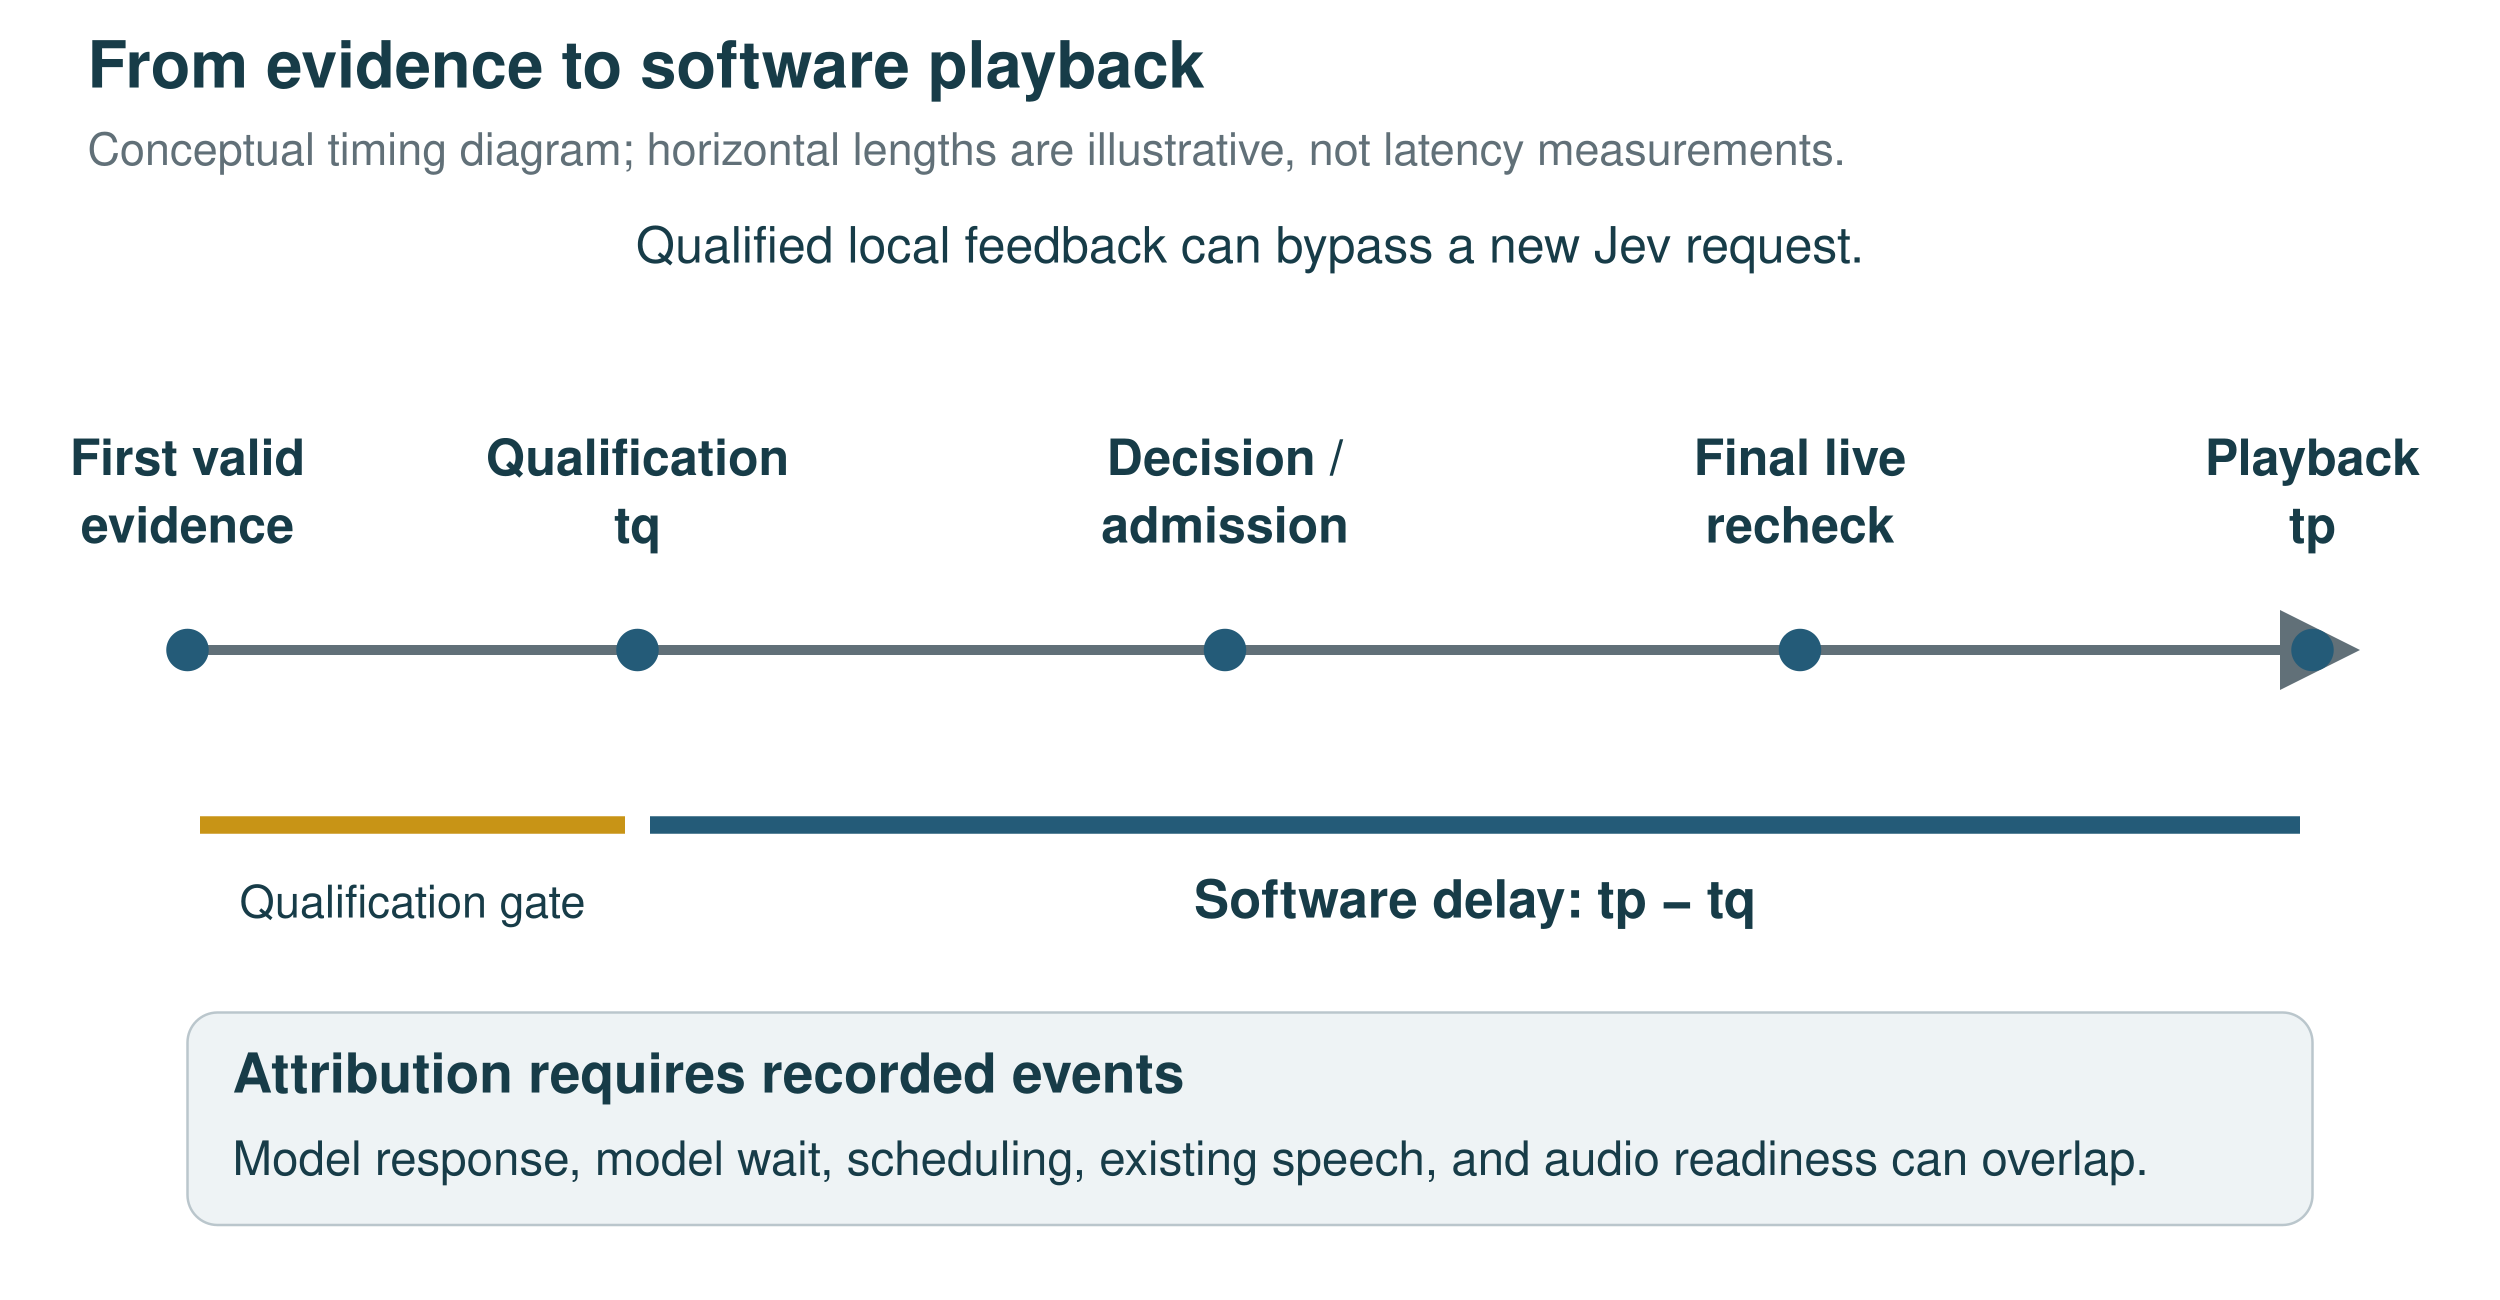
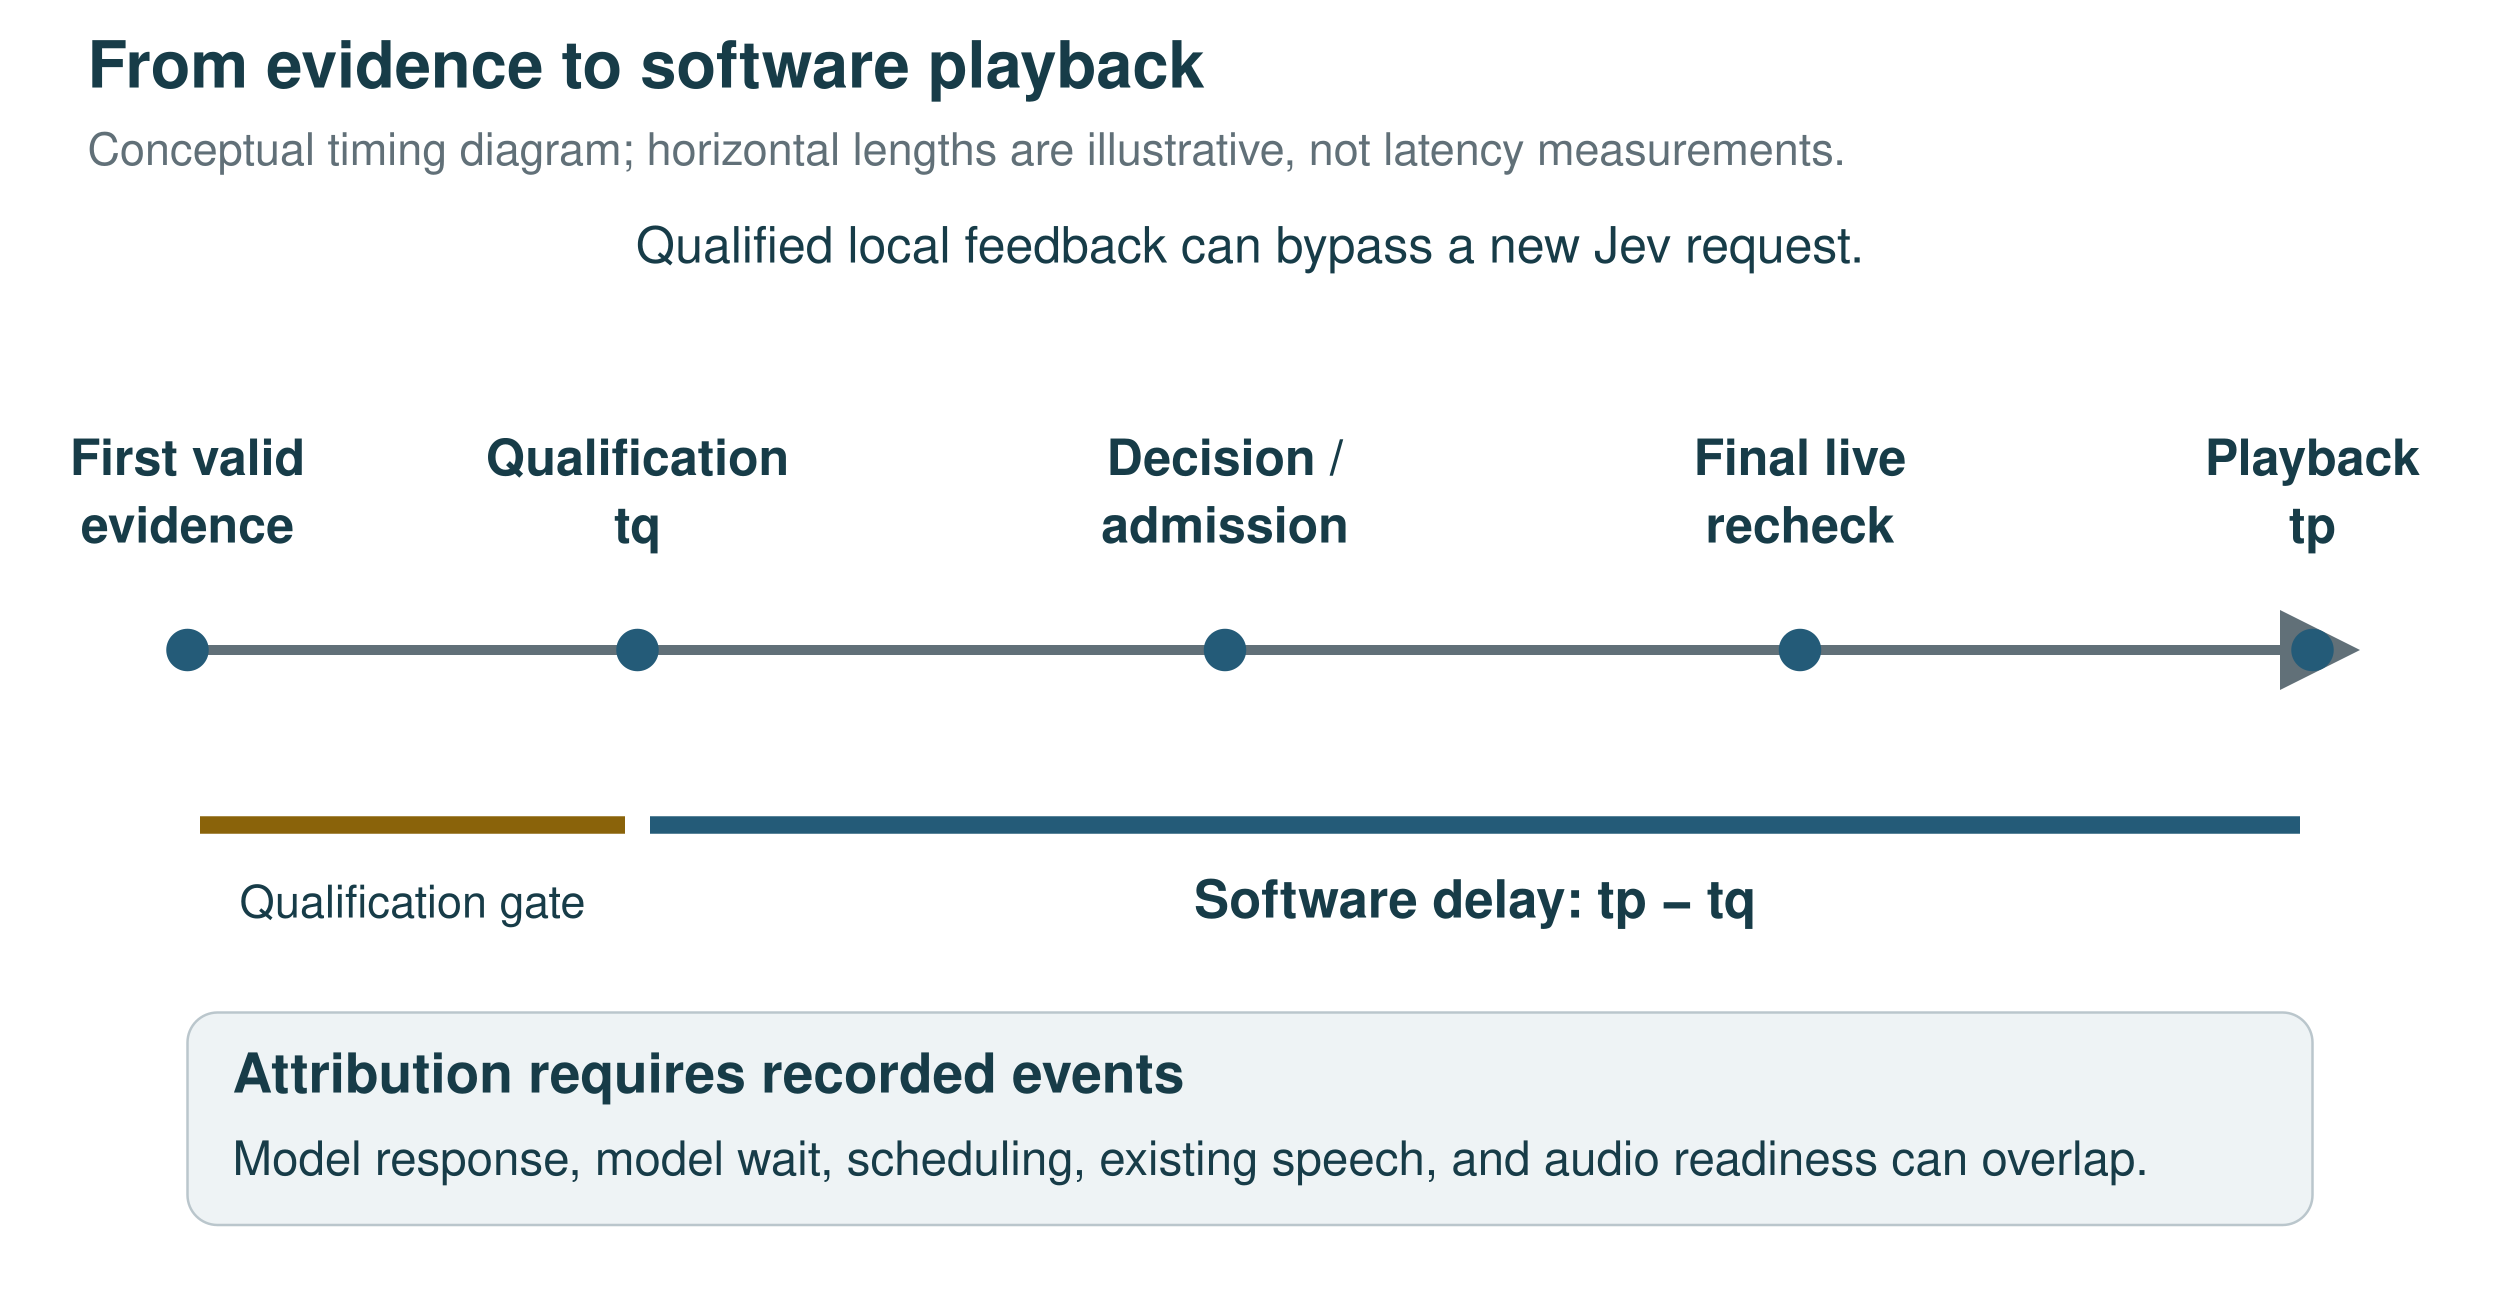
<svg xmlns="http://www.w3.org/2000/svg" width="1000" height="520" viewBox="0 0 1000 520">
  <defs>
    <marker id="a" markerWidth="8" markerHeight="8" refX="7" refY="4" orient="auto">
      <path d="M0 0L8 4L0 8Z" fill="#617078" />
    </marker>
  </defs>
  <rect width="1000" height="100%" fill="white" />
  <text x="35" y="35.0" text-anchor="start" font-family="Helvetica,Arial,sans-serif" font-size="26" font-weight="bold" fill="#173c48">From evidence to software playback</text>
  <text x="35" y="66.0" text-anchor="start" font-family="Helvetica,Arial,sans-serif" font-size="18" font-weight="normal" fill="#617078">Conceptual timing diagram; horizontal lengths are illustrative, not latency measurements.</text>
  <line x1="75" y1="260" x2="940" y2="260" stroke="#617078" stroke-width="4" marker-end="url(#a)" />
  <circle cx="75" cy="260" r="7" fill="#245b78" stroke="#245b78" stroke-width="3" />
  <text x="75" y="190.0" text-anchor="middle" font-family="Helvetica,Arial,sans-serif" font-size="20" font-weight="bold" fill="#173c48">First valid</text>
  <text x="75" y="217.0" text-anchor="middle" font-family="Helvetica,Arial,sans-serif" font-size="20" font-weight="bold" fill="#173c48">evidence</text>
  <circle cx="255" cy="260" r="7" fill="#245b78" stroke="#245b78" stroke-width="3" />
  <text x="255" y="190.0" text-anchor="middle" font-family="Helvetica,Arial,sans-serif" font-size="20" font-weight="bold" fill="#173c48">Qualification</text>
  <text x="255" y="217.0" text-anchor="middle" font-family="Helvetica,Arial,sans-serif" font-size="20" font-weight="bold" fill="#173c48">tq</text>
  <circle cx="490" cy="260" r="7" fill="#245b78" stroke="#245b78" stroke-width="3" />
  <text x="490" y="190.0" text-anchor="middle" font-family="Helvetica,Arial,sans-serif" font-size="20" font-weight="bold" fill="#173c48">Decision /</text>
  <text x="490" y="217.0" text-anchor="middle" font-family="Helvetica,Arial,sans-serif" font-size="20" font-weight="bold" fill="#173c48">admission</text>
  <circle cx="720" cy="260" r="7" fill="#245b78" stroke="#245b78" stroke-width="3" />
  <text x="720" y="190.0" text-anchor="middle" font-family="Helvetica,Arial,sans-serif" font-size="20" font-weight="bold" fill="#173c48">Final live</text>
  <text x="720" y="217.0" text-anchor="middle" font-family="Helvetica,Arial,sans-serif" font-size="20" font-weight="bold" fill="#173c48">recheck</text>
  <circle cx="925" cy="260" r="7" fill="#245b78" stroke="#245b78" stroke-width="3" />
  <text x="925" y="190.0" text-anchor="middle" font-family="Helvetica,Arial,sans-serif" font-size="20" font-weight="bold" fill="#173c48">Playback</text>
  <text x="925" y="217.0" text-anchor="middle" font-family="Helvetica,Arial,sans-serif" font-size="20" font-weight="bold" fill="#173c48">tp</text>
-   <line x1="80" y1="330" x2="250" y2="330" stroke="#c89416" stroke-width="7" />
+   <line x1="80" y1="330" x2="250" y2="330" stroke="#8a630a" stroke-width="7" />
  <text x="165" y="367.0" text-anchor="middle" font-family="Helvetica,Arial,sans-serif" font-size="18" font-weight="normal" fill="#173c48">Qualification gate</text>
  <line x1="260" y1="330" x2="920" y2="330" stroke="#245b78" stroke-width="7" />
  <text x="590" y="367.0" text-anchor="middle" font-family="Helvetica,Arial,sans-serif" font-size="21" font-weight="bold" fill="#173c48">Software delay: tp − tq</text>
  <rect x="75" y="405" width="850" height="85" rx="12" fill="#eef3f5" stroke="#bac6cc" />
  <text x="93" y="437.0" text-anchor="start" font-family="Helvetica,Arial,sans-serif" font-size="22" font-weight="bold" fill="#173c48">Attribution requires recorded events</text>
  <text x="93" y="470.0" text-anchor="start" font-family="Helvetica,Arial,sans-serif" font-size="19" font-weight="normal" fill="#173c48">Model response, model wait, scheduling, existing speech, and audio readiness can overlap.</text>
  <text x="500" y="105.0" text-anchor="middle" font-family="Helvetica,Arial,sans-serif" font-size="20" font-weight="normal" fill="#173c48">Qualified local feedback can bypass a new Jev request.</text>
</svg>
